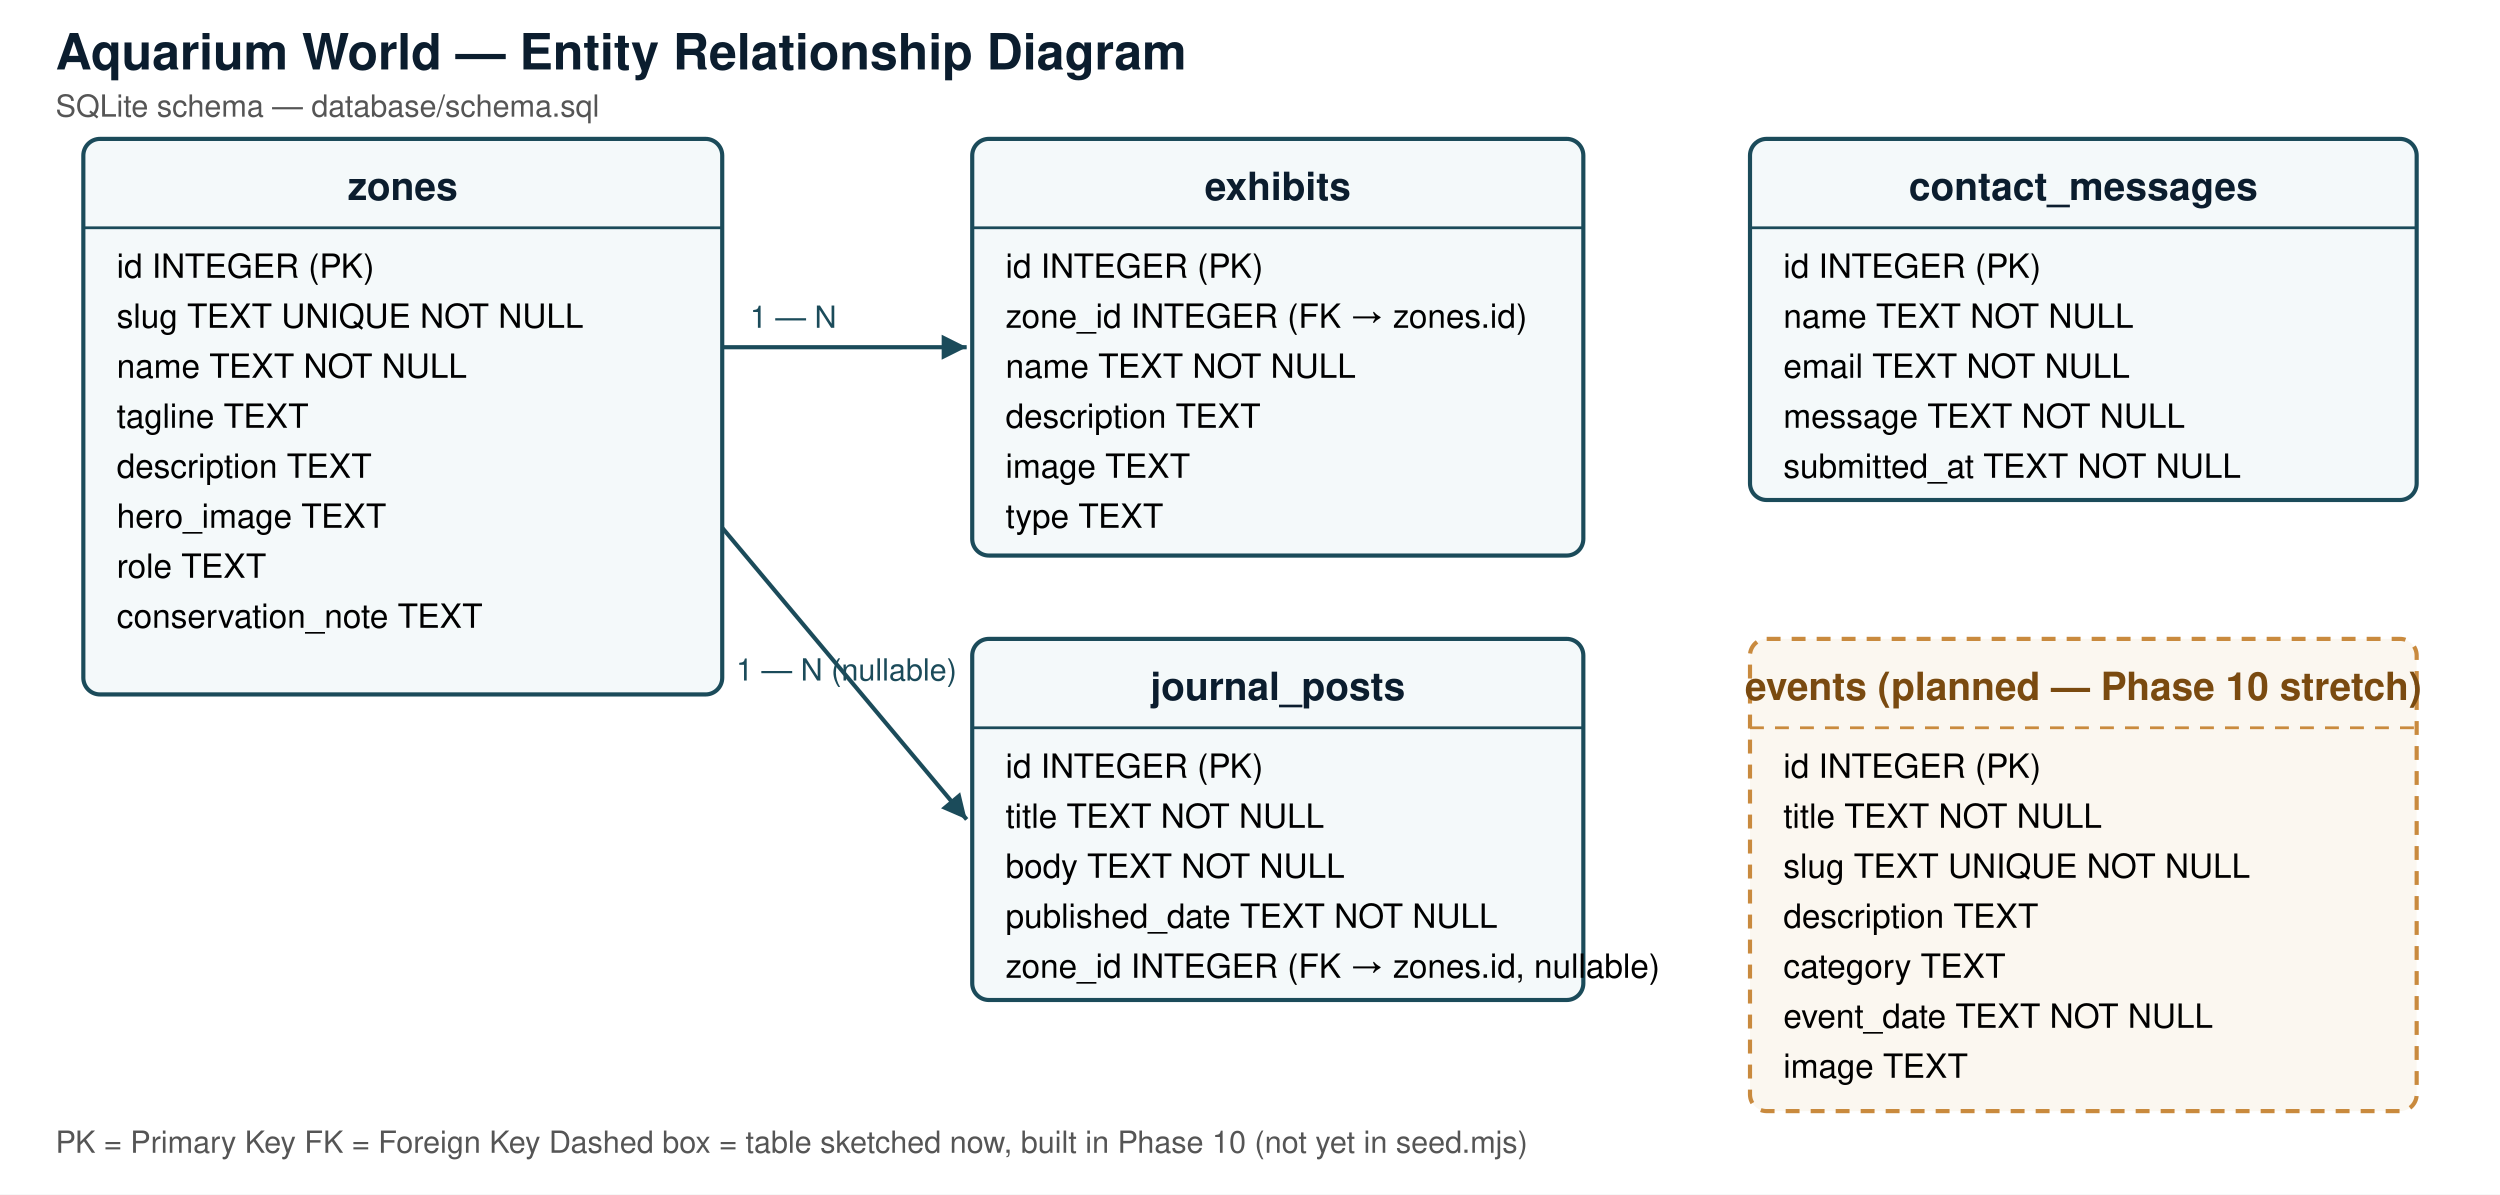
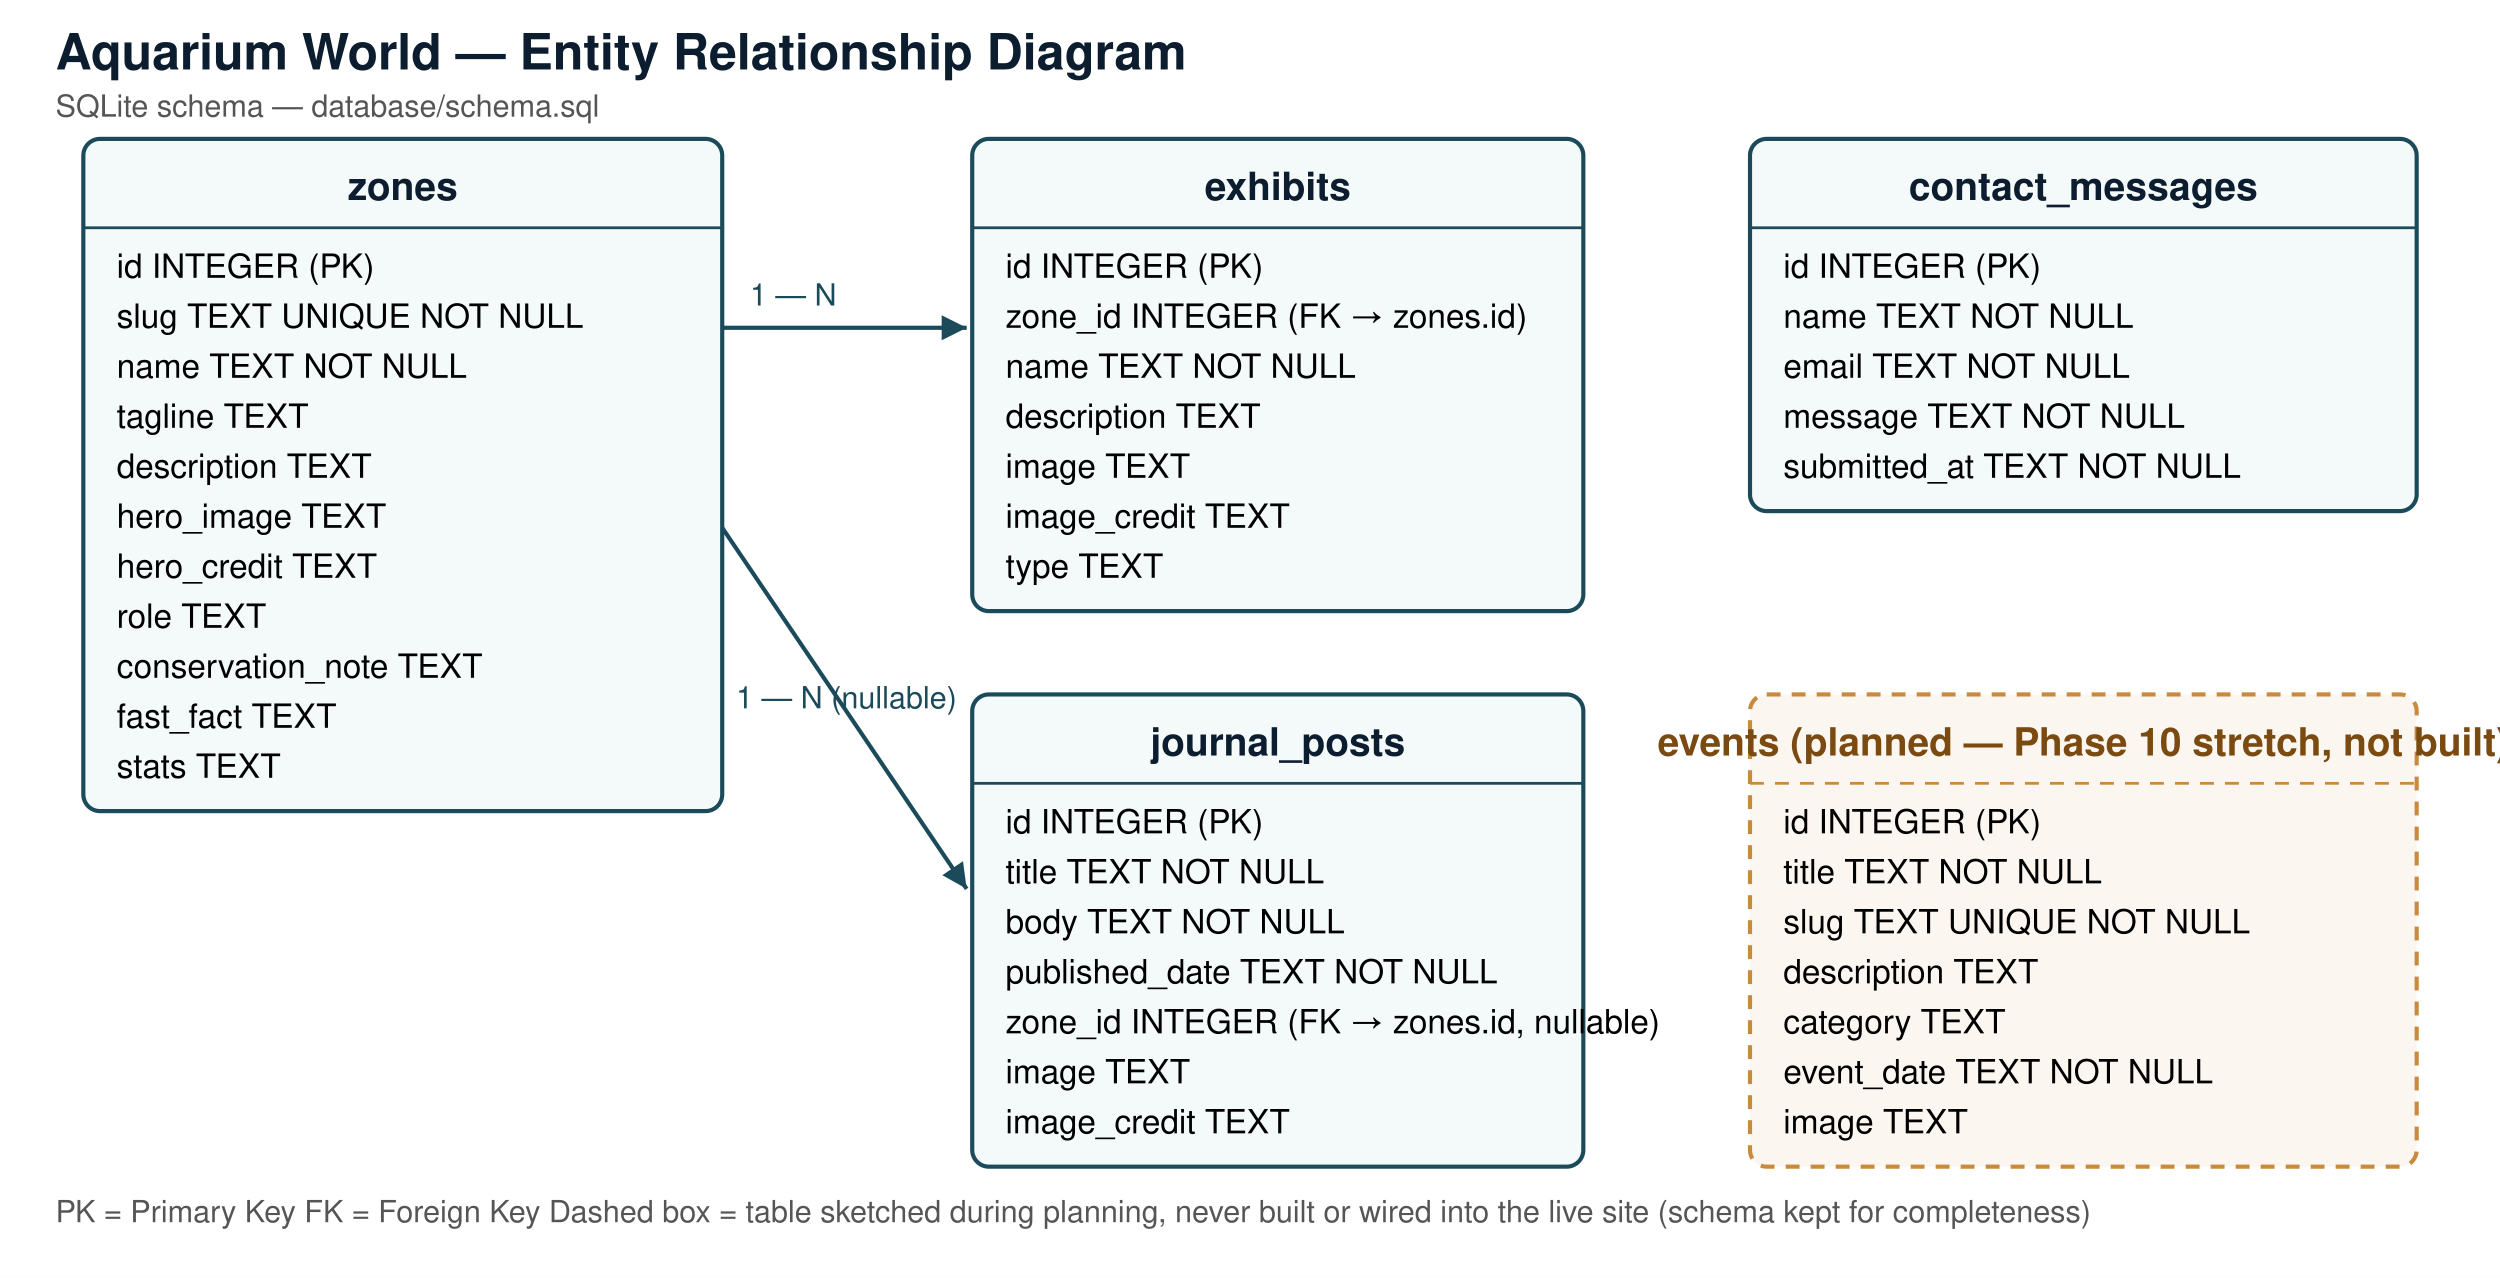
- <svg xmlns="http://www.w3.org/2000/svg" viewBox="0 0 900 430" font-family="Helvetica, Arial, sans-serif">
-   <rect x="0" y="0" width="900" height="430" fill="#ffffff" />
+ <svg xmlns="http://www.w3.org/2000/svg" viewBox="0 0 900 460" font-family="Helvetica, Arial, sans-serif">
+   <rect x="0" y="0" width="900" height="460" fill="#ffffff" />
  <text x="20" y="25" font-size="18" font-weight="bold" fill="#0b1d2e">Aquarium World — Entity Relationship Diagram</text>
  <text x="20" y="42" font-size="11" fill="#555">SQLite schema — database/schema.sql</text>
  <marker id="arrow" markerWidth="8" markerHeight="8" refX="6" refY="3" orient="auto">
    <path d="M0,0 L6,3 L0,6 Z" fill="#1b4b5a" />
  </marker>
-   <rect x="30" y="50" width="230" height="200" rx="6" fill="#f4f9fa" stroke="#1b4b5a" stroke-width="1.5" />
+   <rect x="30" y="50" width="230" height="242" rx="6" fill="#f4f9fa" stroke="#1b4b5a" stroke-width="1.5" />
  <text x="145" y="72" font-size="14" font-weight="bold" text-anchor="middle" fill="#0b1d2e">zones</text>
  <line x1="30" y1="82" x2="260" y2="82" stroke="#1b4b5a" />
  <text x="42" y="100" font-size="12">id INTEGER (PK)</text>
  <text x="42" y="118" font-size="12">slug TEXT UNIQUE NOT NULL</text>
  <text x="42" y="136" font-size="12">name TEXT NOT NULL</text>
  <text x="42" y="154" font-size="12">tagline TEXT</text>
  <text x="42" y="172" font-size="12">description TEXT</text>
  <text x="42" y="190" font-size="12">hero_image TEXT</text>
-   <text x="42" y="208" font-size="12">role TEXT</text>
-   <text x="42" y="226" font-size="12">conservation_note TEXT</text>
-   <rect x="350" y="50" width="220" height="150" rx="6" fill="#f4f9fa" stroke="#1b4b5a" stroke-width="1.5" />
+   <text x="42" y="208" font-size="12">hero_credit TEXT</text>
+   <text x="42" y="226" font-size="12">role TEXT</text>
+   <text x="42" y="244" font-size="12">conservation_note TEXT</text>
+   <text x="42" y="262" font-size="12">fast_fact TEXT</text>
+   <text x="42" y="280" font-size="12">stats TEXT</text>
+   <rect x="350" y="50" width="220" height="170" rx="6" fill="#f4f9fa" stroke="#1b4b5a" stroke-width="1.5" />
  <text x="460" y="72" font-size="14" font-weight="bold" text-anchor="middle" fill="#0b1d2e">exhibits</text>
  <line x1="350" y1="82" x2="570" y2="82" stroke="#1b4b5a" />
  <text x="362" y="100" font-size="12">id INTEGER (PK)</text>
  <text x="362" y="118" font-size="12">zone_id INTEGER (FK → zones.id)</text>
  <text x="362" y="136" font-size="12">name TEXT NOT NULL</text>
  <text x="362" y="154" font-size="12">description TEXT</text>
  <text x="362" y="172" font-size="12">image TEXT</text>
-   <text x="362" y="190" font-size="12">type TEXT</text>
-   <rect x="350" y="230" width="220" height="130" rx="6" fill="#f4f9fa" stroke="#1b4b5a" stroke-width="1.5" />
-   <text x="460" y="252" font-size="14" font-weight="bold" text-anchor="middle" fill="#0b1d2e">journal_posts</text>
-   <line x1="350" y1="262" x2="570" y2="262" stroke="#1b4b5a" />
-   <text x="362" y="280" font-size="12">id INTEGER (PK)</text>
-   <text x="362" y="298" font-size="12">title TEXT NOT NULL</text>
-   <text x="362" y="316" font-size="12">body TEXT NOT NULL</text>
-   <text x="362" y="334" font-size="12">published_date TEXT NOT NULL</text>
-   <text x="362" y="352" font-size="12">zone_id INTEGER (FK → zones.id, nullable)</text>
-   <rect x="630" y="50" width="240" height="130" rx="6" fill="#f4f9fa" stroke="#1b4b5a" stroke-width="1.5" />
+   <text x="362" y="190" font-size="12">image_credit TEXT</text>
+   <text x="362" y="208" font-size="12">type TEXT</text>
+   <rect x="350" y="250" width="220" height="170" rx="6" fill="#f4f9fa" stroke="#1b4b5a" stroke-width="1.5" />
+   <text x="460" y="272" font-size="14" font-weight="bold" text-anchor="middle" fill="#0b1d2e">journal_posts</text>
+   <line x1="350" y1="282" x2="570" y2="282" stroke="#1b4b5a" />
+   <text x="362" y="300" font-size="12">id INTEGER (PK)</text>
+   <text x="362" y="318" font-size="12">title TEXT NOT NULL</text>
+   <text x="362" y="336" font-size="12">body TEXT NOT NULL</text>
+   <text x="362" y="354" font-size="12">published_date TEXT NOT NULL</text>
+   <text x="362" y="372" font-size="12">zone_id INTEGER (FK → zones.id, nullable)</text>
+   <text x="362" y="390" font-size="12">image TEXT</text>
+   <text x="362" y="408" font-size="12">image_credit TEXT</text>
+   <rect x="630" y="50" width="240" height="134" rx="6" fill="#f4f9fa" stroke="#1b4b5a" stroke-width="1.5" />
  <text x="750" y="72" font-size="14" font-weight="bold" text-anchor="middle" fill="#0b1d2e">contact_messages</text>
  <line x1="630" y1="82" x2="870" y2="82" stroke="#1b4b5a" />
  <text x="642" y="100" font-size="12">id INTEGER (PK)</text>
  <text x="642" y="118" font-size="12">name TEXT NOT NULL</text>
  <text x="642" y="136" font-size="12">email TEXT NOT NULL</text>
  <text x="642" y="154" font-size="12">message TEXT NOT NULL</text>
  <text x="642" y="172" font-size="12">submitted_at TEXT NOT NULL</text>
-   <rect x="630" y="230" width="240" height="170" rx="6" fill="#fbf7f0" stroke="#c98a3e" stroke-width="1.5" stroke-dasharray="5,4" />
-   <text x="750" y="252" font-size="14" font-weight="bold" text-anchor="middle" fill="#7a4a10">events (planned — Phase 10 stretch)</text>
-   <line x1="630" y1="262" x2="870" y2="262" stroke="#c98a3e" stroke-dasharray="5,4" />
-   <text x="642" y="280" font-size="12">id INTEGER (PK)</text>
-   <text x="642" y="298" font-size="12">title TEXT NOT NULL</text>
-   <text x="642" y="316" font-size="12">slug TEXT UNIQUE NOT NULL</text>
-   <text x="642" y="334" font-size="12">description TEXT</text>
-   <text x="642" y="352" font-size="12">category TEXT</text>
-   <text x="642" y="370" font-size="12">event_date TEXT NOT NULL</text>
-   <text x="642" y="388" font-size="12">image TEXT</text>
-   <line x1="260" y1="125" x2="348" y2="125" stroke="#1b4b5a" stroke-width="1.5" marker-end="url(#arrow)" />
-   <text x="270" y="118" font-size="11" fill="#1b4b5a">1 — N</text>
-   <line x1="260" y1="190" x2="348" y2="295" stroke="#1b4b5a" stroke-width="1.5" marker-end="url(#arrow)" />
-   <text x="265" y="245" font-size="11" fill="#1b4b5a">1 — N (nullable)</text>
-   <text x="20" y="415" font-size="11" fill="#555">PK = Primary Key   FK = Foreign Key   Dashed box = table sketched now, built in Phase 10 (not yet in seed.mjs)</text>
+   <rect x="630" y="250" width="240" height="170" rx="6" fill="#fbf7f0" stroke="#c98a3e" stroke-width="1.5" stroke-dasharray="5,4" />
+   <text x="750" y="272" font-size="14" font-weight="bold" text-anchor="middle" fill="#7a4a10">events (planned — Phase 10 stretch, not built)</text>
+   <line x1="630" y1="282" x2="870" y2="282" stroke="#c98a3e" stroke-dasharray="5,4" />
+   <text x="642" y="300" font-size="12">id INTEGER (PK)</text>
+   <text x="642" y="318" font-size="12">title TEXT NOT NULL</text>
+   <text x="642" y="336" font-size="12">slug TEXT UNIQUE NOT NULL</text>
+   <text x="642" y="354" font-size="12">description TEXT</text>
+   <text x="642" y="372" font-size="12">category TEXT</text>
+   <text x="642" y="390" font-size="12">event_date TEXT NOT NULL</text>
+   <text x="642" y="408" font-size="12">image TEXT</text>
+   <line x1="260" y1="118" x2="348" y2="118" stroke="#1b4b5a" stroke-width="1.5" marker-end="url(#arrow)" />
+   <text x="270" y="110" font-size="11" fill="#1b4b5a">1 — N</text>
+   <line x1="260" y1="190" x2="348" y2="320" stroke="#1b4b5a" stroke-width="1.5" marker-end="url(#arrow)" />
+   <text x="265" y="255" font-size="11" fill="#1b4b5a">1 — N (nullable)</text>
+   <text x="20" y="440" font-size="11" fill="#555">PK = Primary Key   FK = Foreign Key   Dashed box = table sketched during planning, never built or wired into the live site (schema kept for completeness)</text>
</svg>
